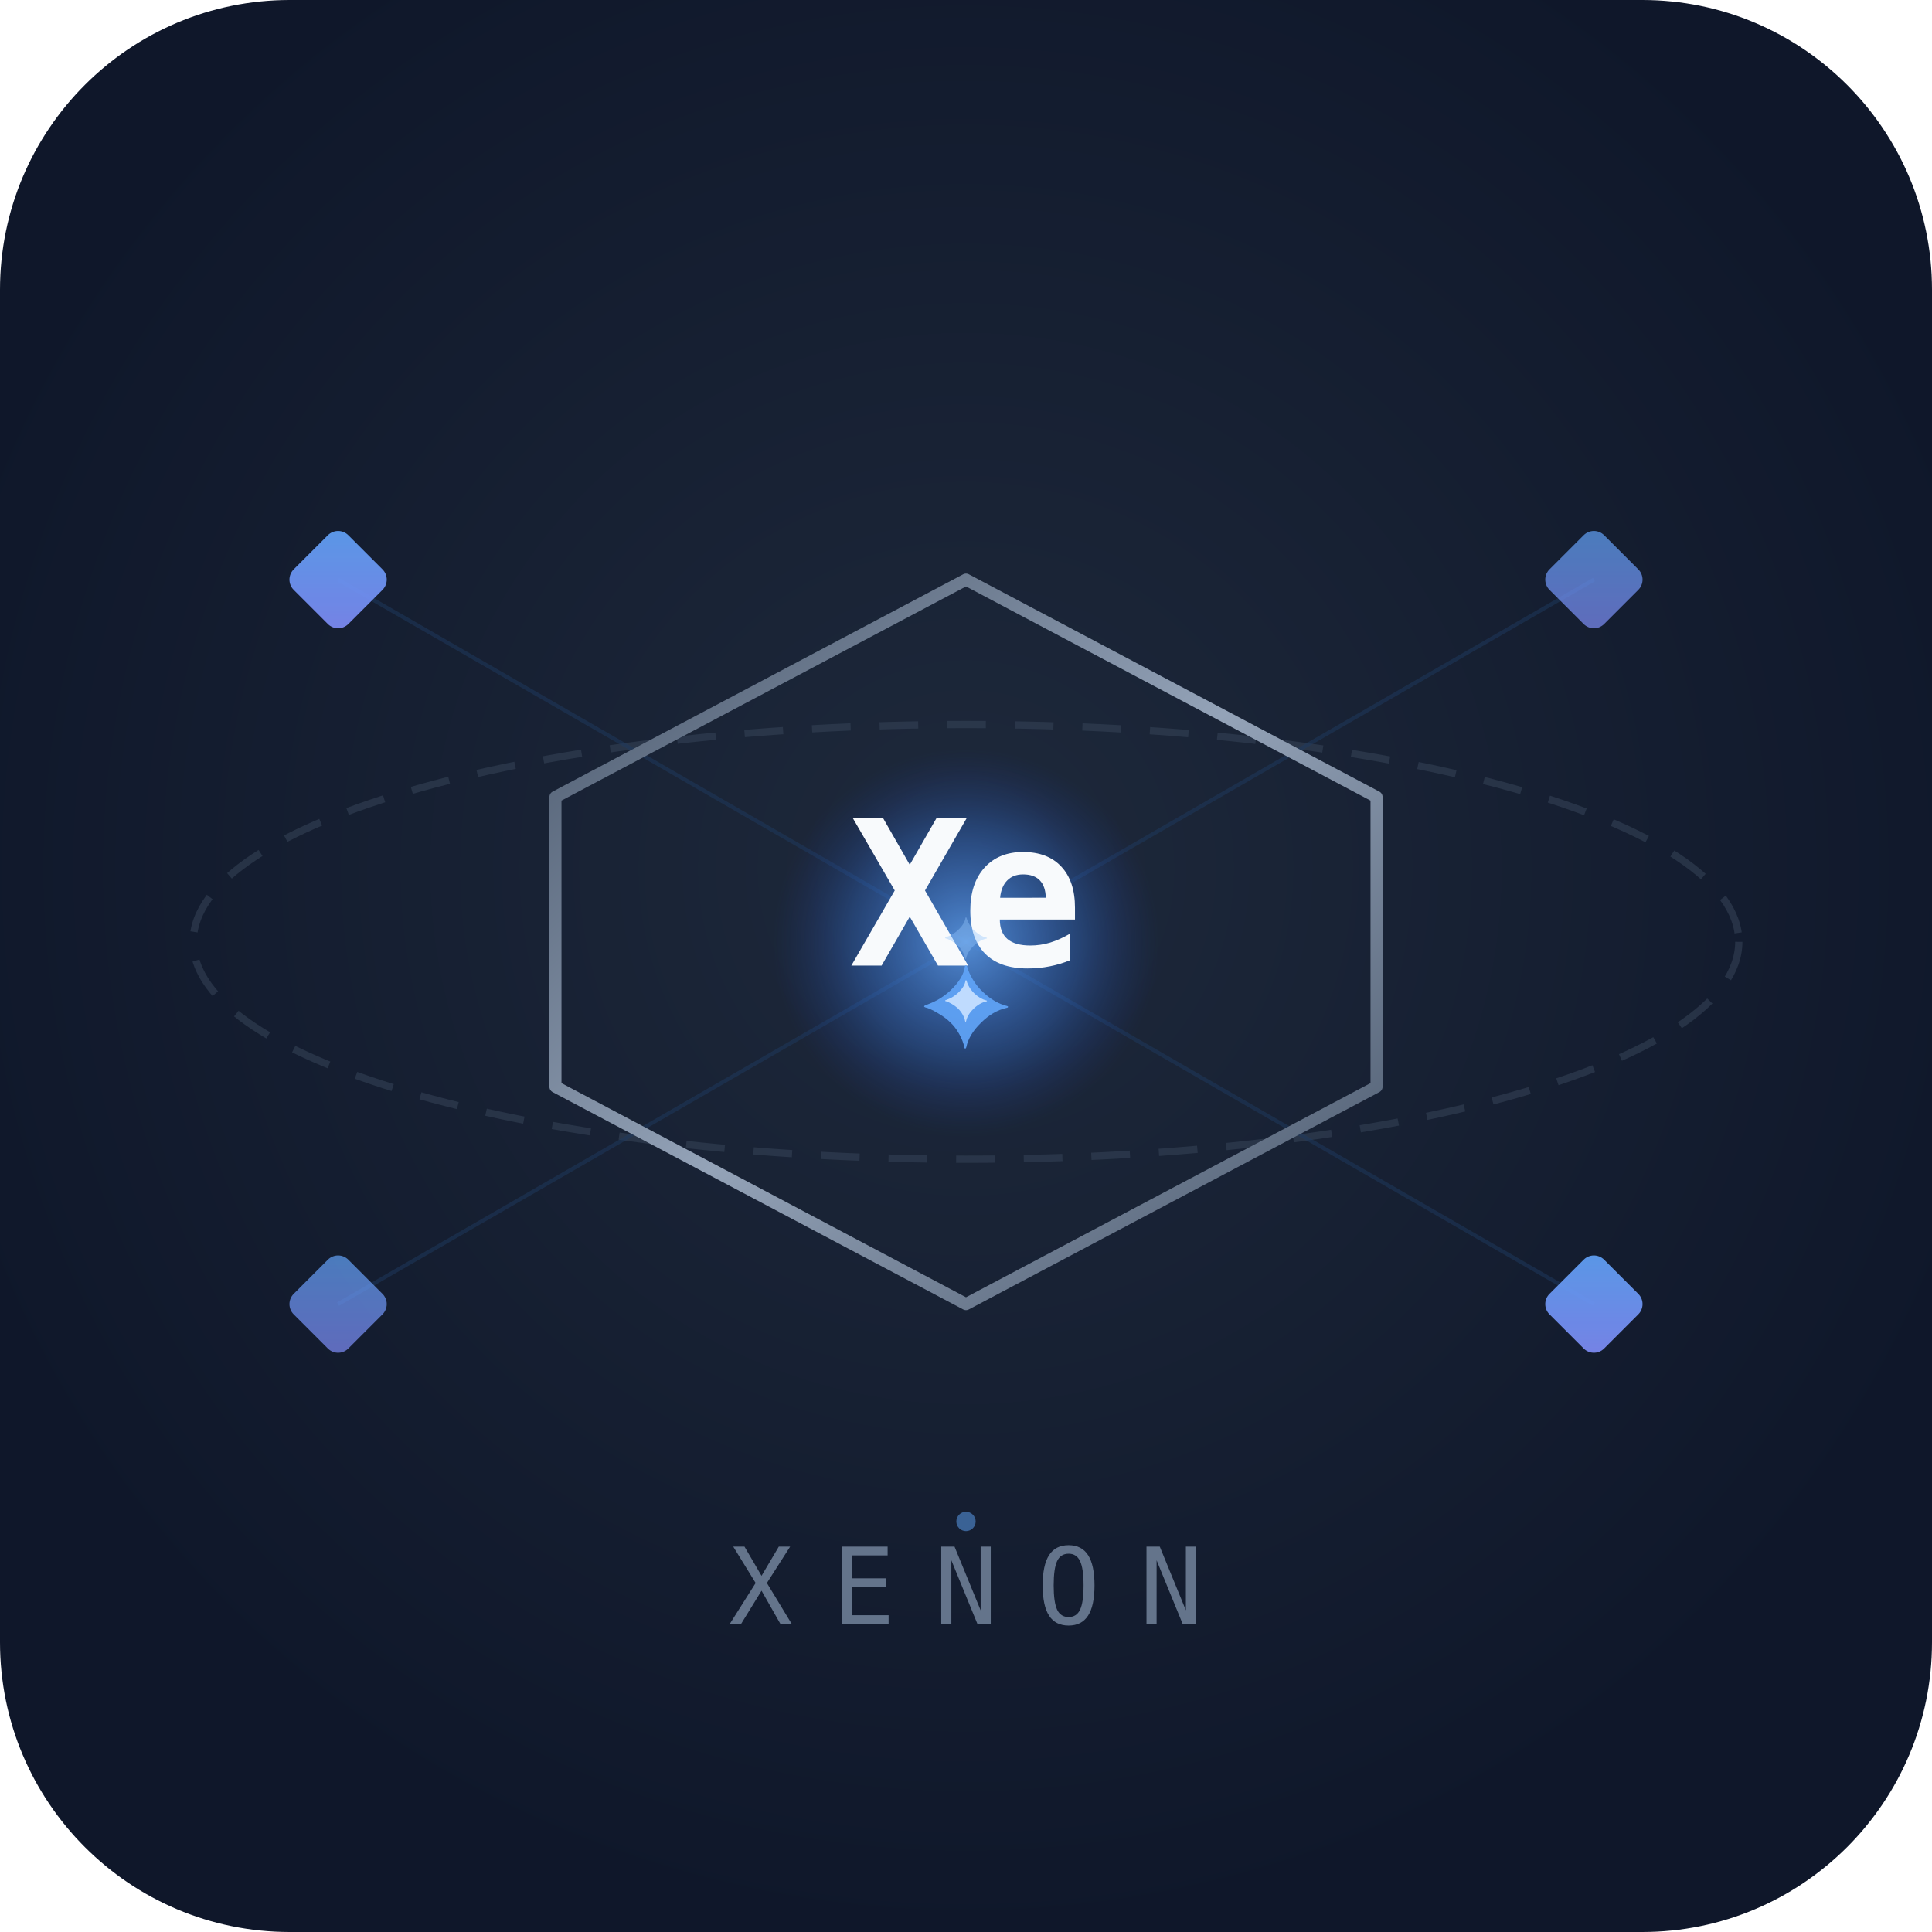
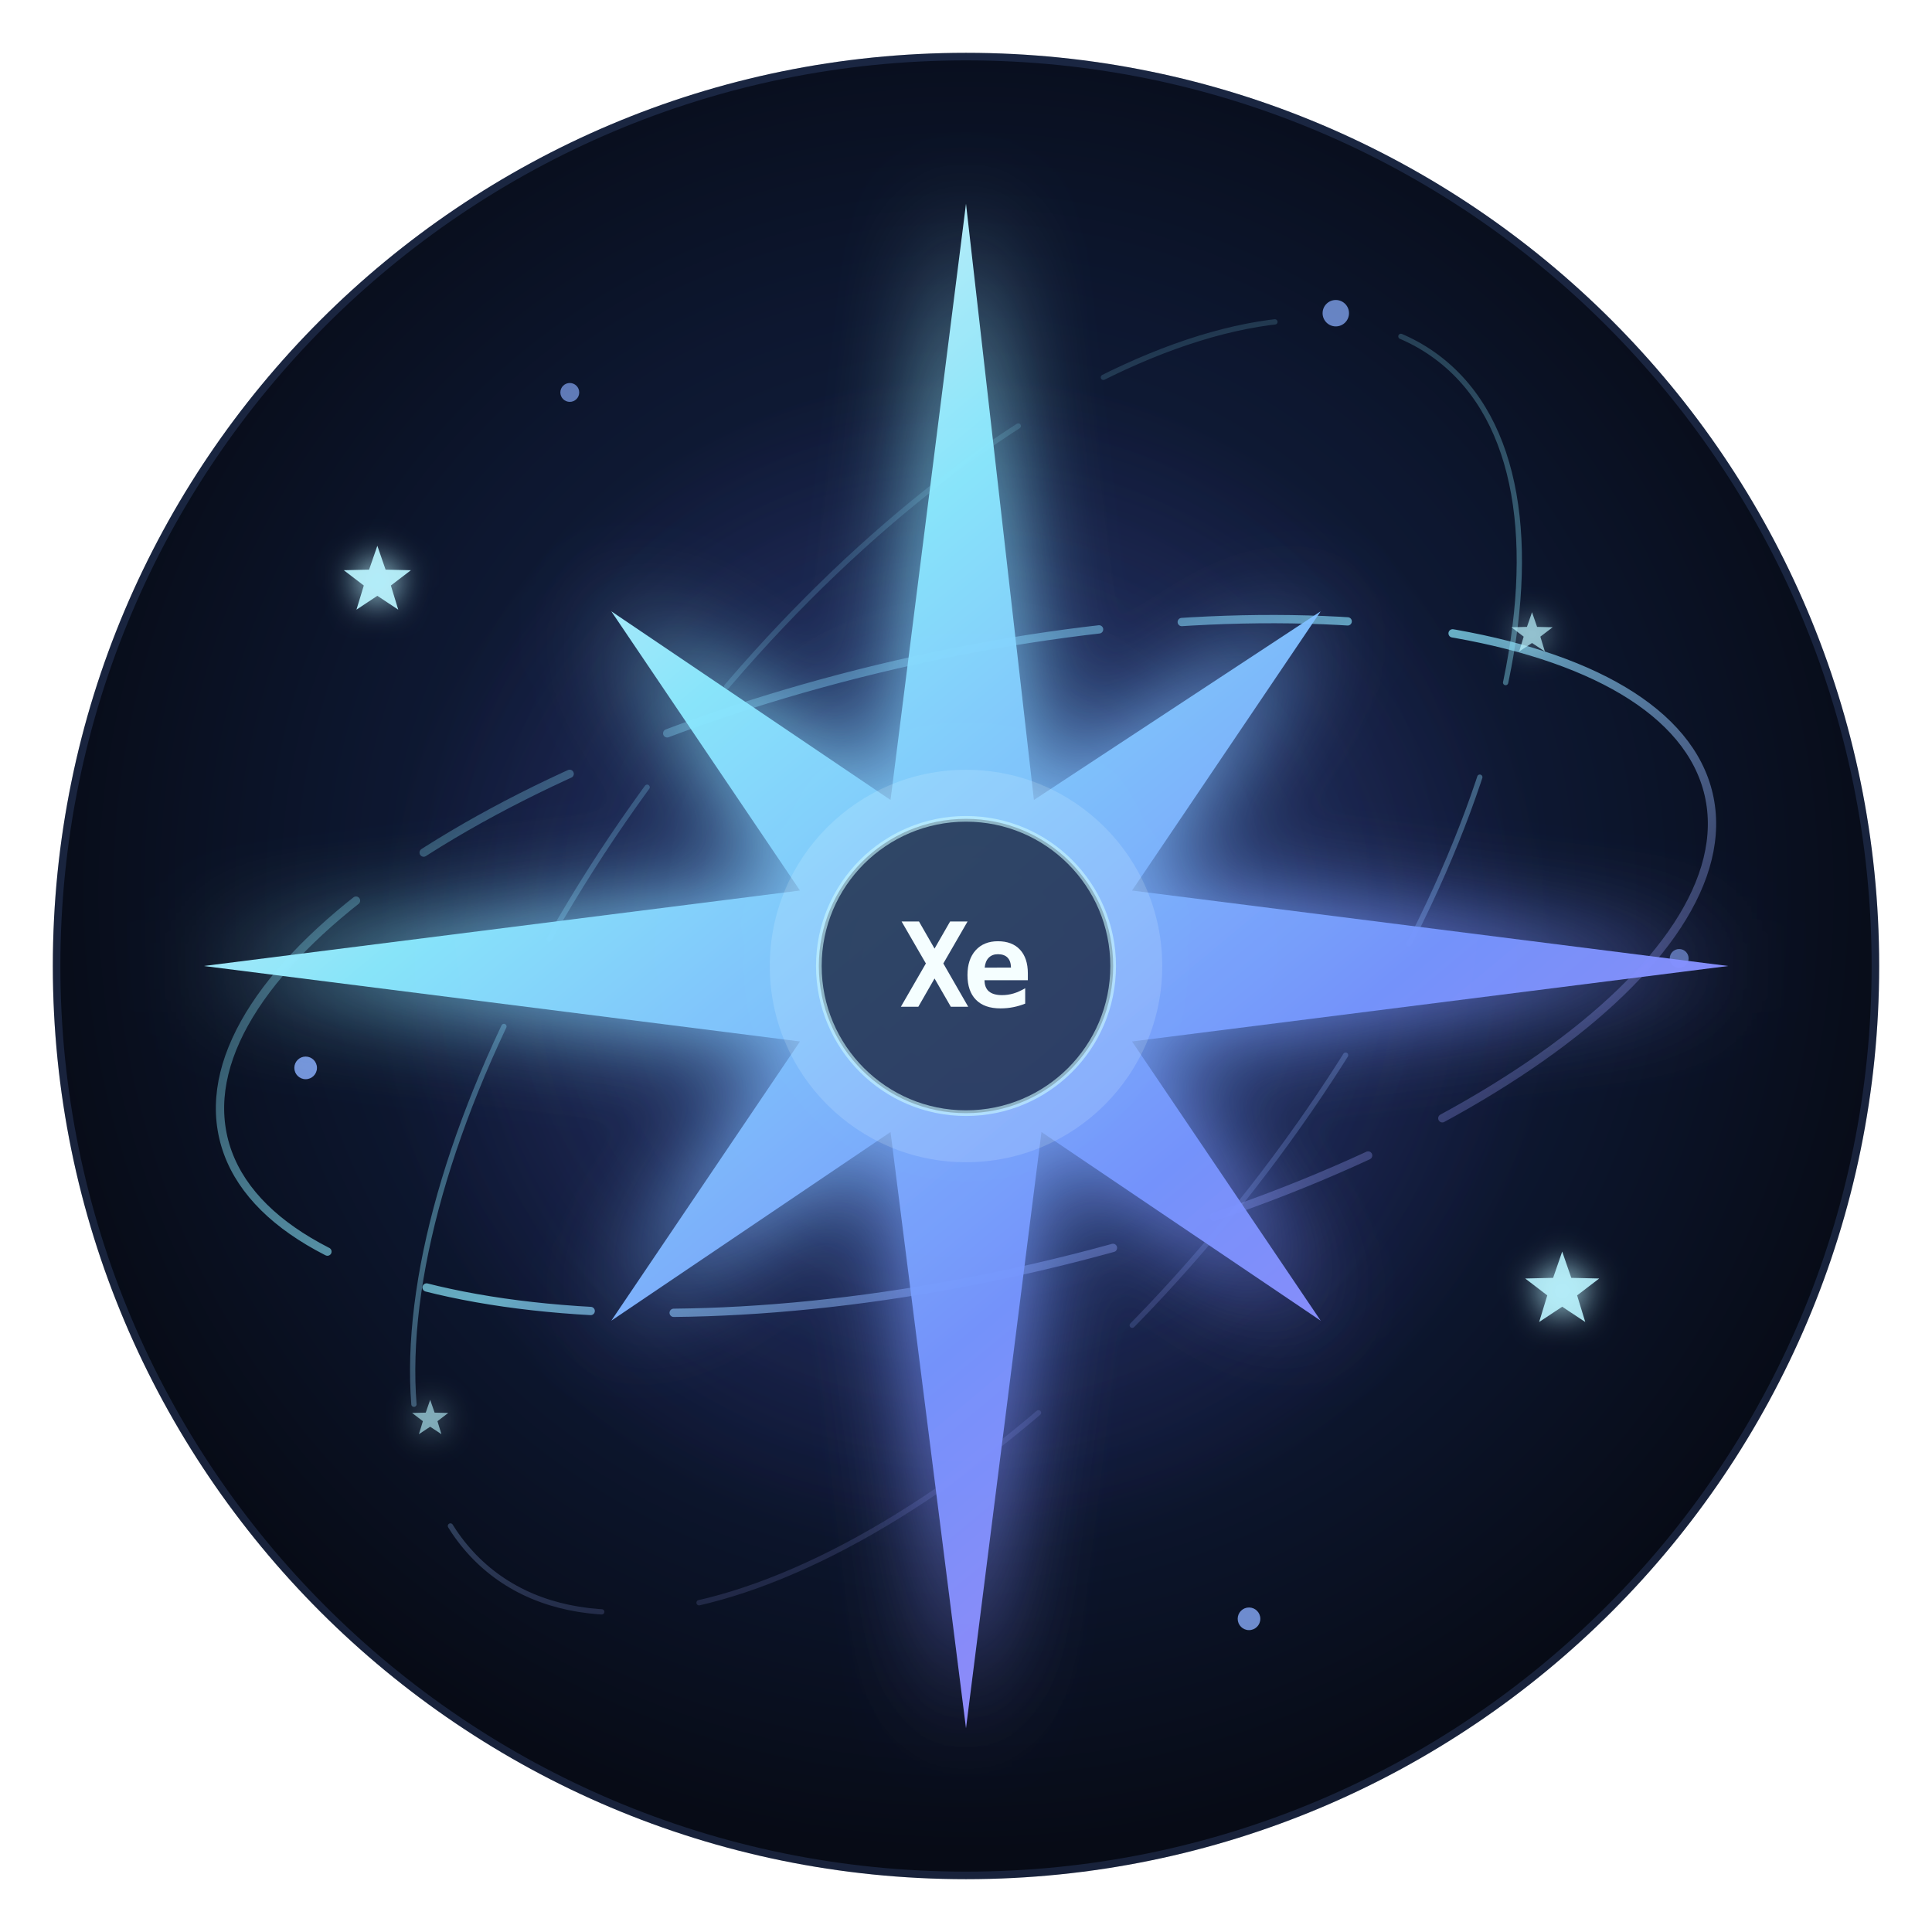
- <svg xmlns="http://www.w3.org/2000/svg" viewBox="0 0 400 400" width="400" height="400">
+ <svg xmlns="http://www.w3.org/2000/svg" viewBox="0 0 512 512" role="img" aria-labelledby="title desc">
  <defs>
-     <radialGradient id="sparkGlow" cx="50%" cy="50%" r="50%">
-       <stop offset="0%" stop-color="#60a5fa" stop-opacity="0.8" />
-       <stop offset="60%" stop-color="#3b82f6" stop-opacity="0.3" />
-       <stop offset="100%" stop-color="#1e40af" stop-opacity="0" />
+     <radialGradient id="space" cx="50%" cy="46%" r="53%">
+       <stop offset="0" stop-color="#18284b" />
+       <stop offset="0.62" stop-color="#0d1730" />
+       <stop offset="1" stop-color="#070b16" />
    </radialGradient>
-     <radialGradient id="bgGrad" cx="50%" cy="45%" r="55%">
-       <stop offset="0%" stop-color="#1e293b" />
-       <stop offset="100%" stop-color="#0f172a" />
+     <radialGradient id="halo" cx="50%" cy="50%" r="50%">
+       <stop offset="0" stop-color="#8be9ff" stop-opacity="0.72" />
+       <stop offset="0.34" stop-color="#628bff" stop-opacity="0.30" />
+       <stop offset="1" stop-color="#7557ff" stop-opacity="0" />
    </radialGradient>
-     <linearGradient id="hexStroke" x1="0%" y1="0%" x2="100%" y2="100%">
-       <stop offset="0%" stop-color="#475569" />
-       <stop offset="50%" stop-color="#94a3b8" />
-       <stop offset="100%" stop-color="#475569" />
+     <linearGradient id="core" x1="0.15" y1="0.08" x2="0.84" y2="0.91">
+       <stop offset="0" stop-color="#edfdff" />
+       <stop offset="0.28" stop-color="#8be9ff" />
+       <stop offset="0.68" stop-color="#7695ff" />
+       <stop offset="1" stop-color="#a788ff" />
    </linearGradient>
-     <linearGradient id="satGrad" x1="0%" y1="0%" x2="100%" y2="100%">
-       <stop offset="0%" stop-color="#60a5fa" />
-       <stop offset="100%" stop-color="#818cf8" />
+     <linearGradient id="orbit" x1="0" y1="0" x2="1" y2="1">
+       <stop offset="0" stop-color="#8be9ff" stop-opacity="0.10" />
+       <stop offset="0.5" stop-color="#8be9ff" stop-opacity="0.72" />
+       <stop offset="1" stop-color="#a788ff" stop-opacity="0.08" />
    </linearGradient>
+     <filter id="soft-glow" x="-100%" y="-100%" width="300%" height="300%">
+       <feGaussianBlur stdDeviation="13" result="blur" />
+       <feMerge>
+         <feMergeNode in="blur" />
+         <feMergeNode in="SourceGraphic" />
+       </feMerge>
+     </filter>
+     <filter id="pin-glow" x="-150%" y="-150%" width="400%" height="400%">
+       <feGaussianBlur stdDeviation="4" result="blur" />
+       <feMerge>
+         <feMergeNode in="blur" />
+         <feMergeNode in="SourceGraphic" />
+       </feMerge>
+     </filter>
+     <path id="star-five" d="M0-12 2.8-3.9 11.4-3.7 4.6 1.5 7.1 9.7 0 5-7.1 9.7-4.6 1.5-11.4-3.7-2.8-3.9Z" />
  </defs>
-   <rect x="0" y="0" width="400" height="400" rx="60" fill="url(#bgGrad)" />
-   <ellipse cx="200" cy="195" rx="160" ry="45" fill="none" stroke="#334155" stroke-width="1.5" stroke-dasharray="8 6" opacity="0.6" />
-   <line x1="200" y1="195" x2="70" y2="120" stroke="#1e3a5f" stroke-width="0.8" opacity="0.5" />
-   <line x1="200" y1="195" x2="330" y2="120" stroke="#1e3a5f" stroke-width="0.8" opacity="0.5" />
-   <line x1="200" y1="195" x2="70" y2="270" stroke="#1e3a5f" stroke-width="0.8" opacity="0.5" />
-   <line x1="200" y1="195" x2="330" y2="270" stroke="#1e3a5f" stroke-width="0.8" opacity="0.5" />
-   <g transform="translate(70, 120)">
-     <rect x="-8" y="-8" width="16" height="16" rx="3" fill="url(#satGrad)" transform="rotate(45)" opacity="0.9" />
+   <circle cx="256" cy="256" r="242" fill="url(#space)" />
+   <circle cx="256" cy="256" r="241" fill="none" stroke="#759cff" stroke-opacity="0.16" stroke-width="2" />
+   <g fill="none" stroke="url(#orbit)" stroke-linecap="round">
+     <ellipse cx="256" cy="256" rx="202" ry="82" stroke-width="2.2" stroke-dasharray="118 22 44 28" transform="rotate(-13 256 256)" />
+     <ellipse cx="256" cy="256" rx="96" ry="204" stroke-width="1.4" stroke-dasharray="48 34 104 26" transform="rotate(38 256 256)" opacity="0.56" />
  </g>
-   <g transform="translate(330, 120)">
-     <rect x="-8" y="-8" width="16" height="16" rx="3" fill="url(#satGrad)" transform="rotate(45)" opacity="0.7" />
+   <g fill="#baf4ff" filter="url(#pin-glow)">
+     <use href="#star-five" transform="translate(100 154) scale(.78)" opacity="0.92">
+       <animate attributeName="opacity" values=".32;1;.45;.32" dur="2.4s" repeatCount="indefinite" />
+     </use>
+     <use href="#star-five" transform="translate(406 168) scale(.48)" opacity="0.70">
+       <animate attributeName="opacity" values=".24;.55;1;.24" dur="2s" begin="-.8s" repeatCount="indefinite" />
+     </use>
+     <use href="#star-five" transform="translate(414 342) scale(.86)" opacity="0.90">
+       <animate attributeName="opacity" values="1;.38;.72;1" dur="2.8s" begin="-.4s" repeatCount="indefinite" />
+     </use>
+     <use href="#star-five" transform="translate(114 376) scale(.42)" opacity="0.62">
+       <animate attributeName="opacity" values=".25;1;.44;.25" dur="1.9s" begin="-.3s" repeatCount="indefinite" />
+     </use>
  </g>
-   <g transform="translate(70, 270)">
-     <rect x="-8" y="-8" width="16" height="16" rx="3" fill="url(#satGrad)" transform="rotate(45)" opacity="0.7" />
+   <g fill="#8baeff">
+     <circle cx="81" cy="283" r="3" opacity=".82" />
+     <circle cx="151" cy="104" r="2.5" opacity=".66" />
+     <circle cx="354" cy="83" r="3.5" opacity=".72" />
+     <circle cx="445" cy="254" r="2.5" opacity=".58" />
+     <circle cx="331" cy="429" r="3" opacity=".78" />
  </g>
-   <g transform="translate(330, 270)">
-     <rect x="-8" y="-8" width="16" height="16" rx="3" fill="url(#satGrad)" transform="rotate(45)" opacity="0.9" />
-   </g>
-   <polygon points="200,120 285,165 285,225 200,270 115,225 115,165" fill="none" stroke="url(#hexStroke)" stroke-width="2.5" stroke-linejoin="round" />
-   <circle cx="200" cy="195" r="40" fill="url(#sparkGlow)" />
-   <text x="200" y="188" text-anchor="middle" dominant-baseline="middle" font-family="'SF Mono','Cascadia Code','Consolas',monospace" font-size="42" font-weight="700" fill="#f8fafc" letter-spacing="-2">
-     Xe
-   </text>
-   <text x="200" y="195" text-anchor="middle" dominant-baseline="middle" font-size="12" fill="#93c5fd" opacity="0.4">✦</text>
-   <text x="200" y="210" text-anchor="middle" dominant-baseline="middle" font-size="24" fill="#60a5fa" opacity="0.9">✦</text>
-   <text x="200" y="208" text-anchor="middle" dominant-baseline="middle" font-size="12" fill="#bfdbfe" opacity="1">✦</text>
-   <text x="200" y="330" text-anchor="middle" dominant-baseline="middle" font-family="'SF Mono','Cascadia Code',monospace" font-size="22" font-weight="500" fill="#64748b" letter-spacing="8">
-     XENON
-   </text>
-   <circle cx="200" cy="315" r="2" fill="#60a5fa" opacity="0.5" />
+   <circle cx="256" cy="256" r="156" fill="url(#halo)" opacity=".74">
+     <animate attributeName="r" values="146;164;146" dur="2.2s" repeatCount="indefinite" />
+     <animate attributeName="opacity" values=".54;.82;.54" dur="2.2s" repeatCount="indefinite" />
+   </circle>
+   <path d="M256 54 274 212 350 162 300 236 458 256 300 276 350 350 276 300 256 458 236 300 162 350 212 276 54 256 212 236 162 162 236 212Z" fill="url(#core)" filter="url(#soft-glow)" opacity=".97">
+     <animate attributeName="opacity" values=".82;1;.88;.82" dur="1.45s" repeatCount="indefinite" />
+   </path>
+   <circle cx="256" cy="256" r="52" fill="#eefeff" opacity=".16" />
+   <circle cx="256" cy="256" r="39" fill="#101b38" fill-opacity=".76" stroke="#c8f8ff" stroke-opacity=".62" stroke-width="1.5" />
+   <text x="256" y="258" text-anchor="middle" dominant-baseline="middle" fill="#f5feff" font-family="'SF Mono','Cascadia Code','JetBrains Mono',monospace" font-size="31" font-weight="750" letter-spacing="-2">Xe</text>
</svg>
